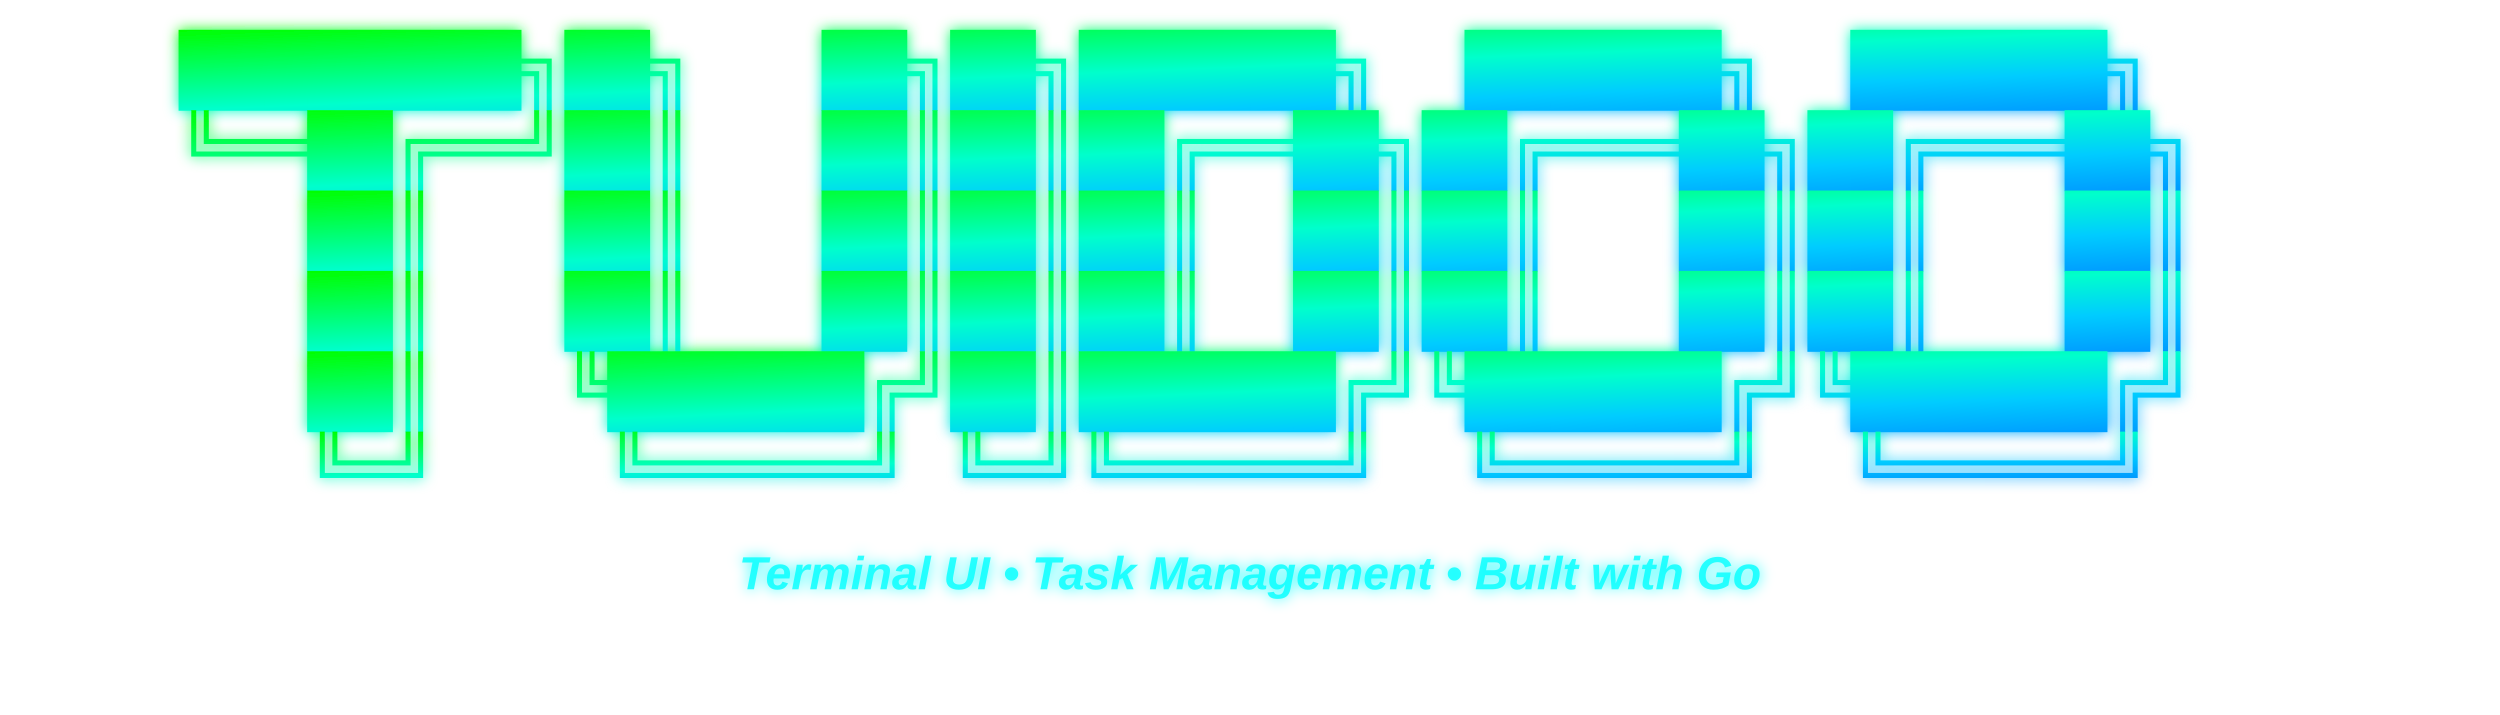
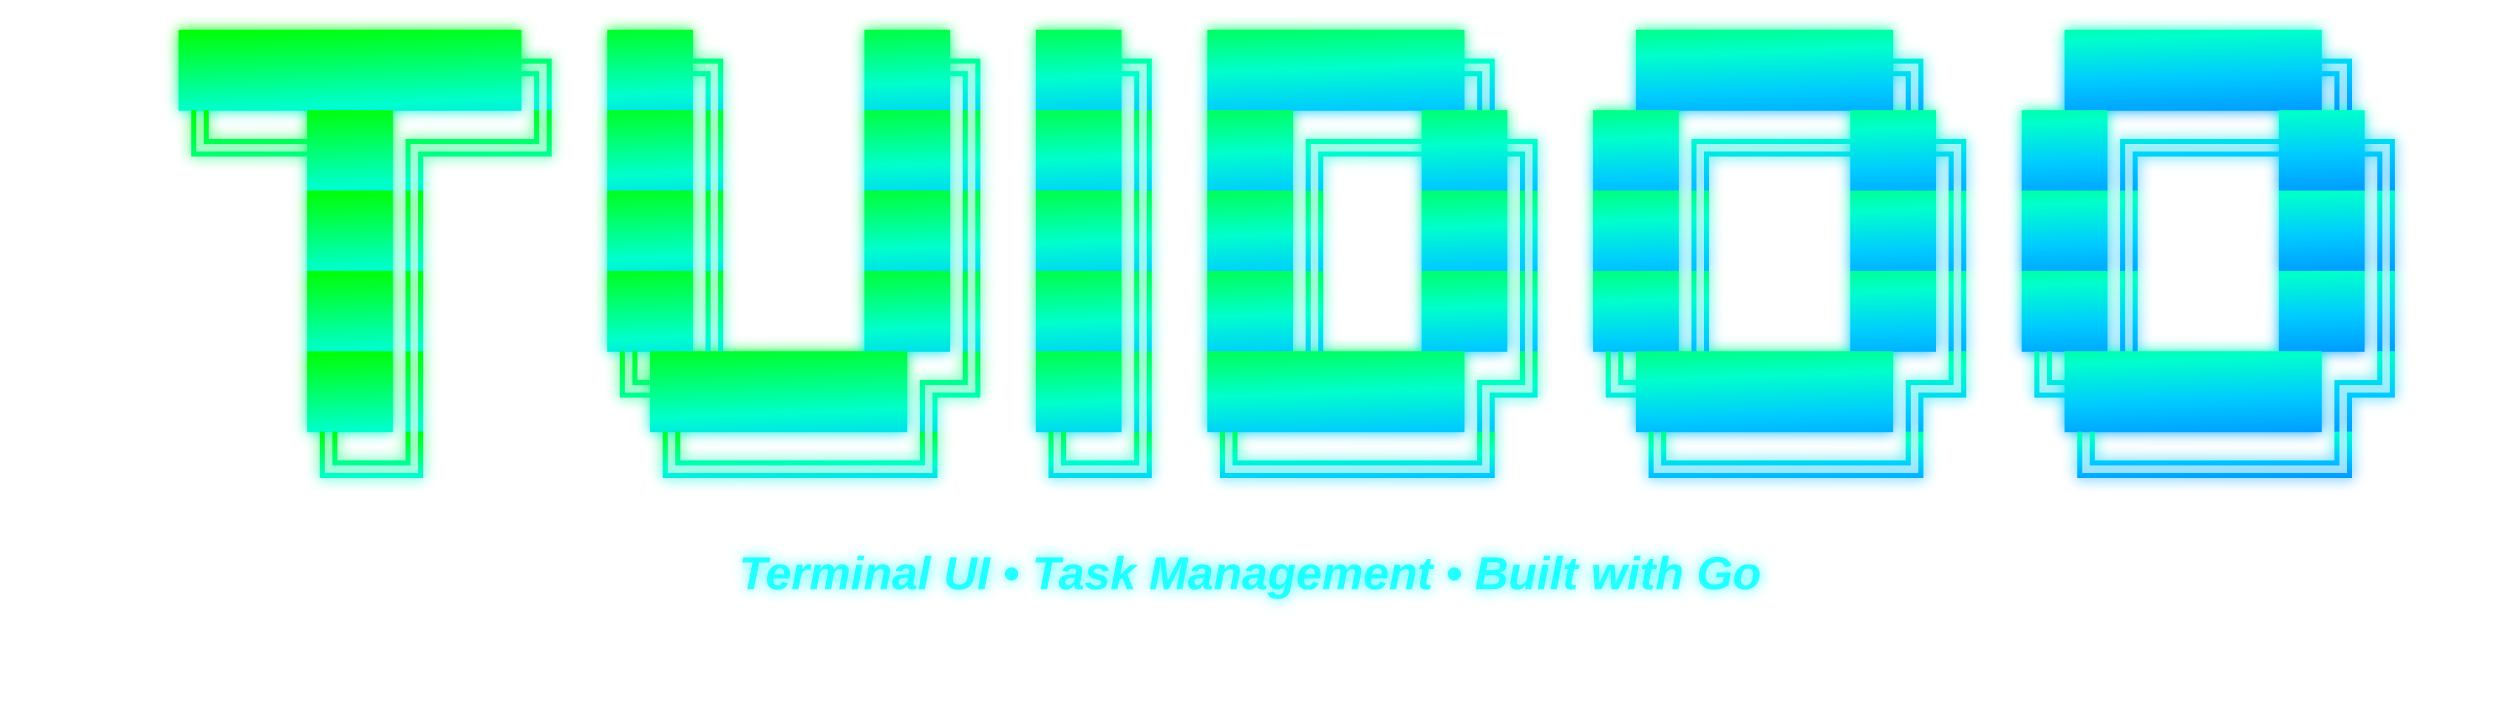
<svg xmlns="http://www.w3.org/2000/svg" viewBox="0 0 1400 400">
  <defs>
    <style>
            .ascii-text {
            font-family: 'Courier New', 'Consolas', 'Monaco', monospace;
            font-size: 40px;
            font-weight: bold;
            white-space: pre;
            letter-spacing: 0;
            }
            .subtitle {
            font-family: 'Arial', sans-serif;
            font-size: 26px;
            font-style: italic;
            fill: #00FFFF;
            opacity: 0.8;
            }
        </style>
    <linearGradient id="gradient" x1="0%" y1="0%" x2="100%" y2="100%">
      <stop offset="0%" style="stop-color:#00FF00;stop-opacity:1" />
      <stop offset="25%" style="stop-color:#00FF66;stop-opacity:1" />
      <stop offset="50%" style="stop-color:#00FFCC;stop-opacity:1" />
      <stop offset="75%" style="stop-color:#00CCFF;stop-opacity:1" />
      <stop offset="100%" style="stop-color:#0099FF;stop-opacity:1" />
    </linearGradient>
    <filter id="glow">
      <feGaussianBlur stdDeviation="4" result="coloredBlur" />
      <feMerge>
        <feMergeNode in="coloredBlur" />
        <feMergeNode in="SourceGraphic" />
      </feMerge>
    </filter>
  </defs>
  <g transform="translate(100, 0)" class="ascii-text" text-anchor="start" fill="url(#gradient)" filter="url(#glow)">
-     <text x="0" y="50" xml:space="preserve">████████╗██╗   ██╗██╗██████╗  ██████╗  ██████╗</text>
-     <text x="0" y="95" xml:space="preserve">╚══██╔══╝██║   ██║██║██╔══██╗██╔═══██╗██╔═══██╗</text>
-     <text x="0" y="140" xml:space="preserve">   ██║   ██║   ██║██║██║  ██║██║   ██║██║   ██║</text>
-     <text x="0" y="185" xml:space="preserve">   ██║   ██║   ██║██║██║  ██║██║   ██║██║   ██║</text>
-     <text x="0" y="230" xml:space="preserve">   ██║   ╚██████╔╝██║██████╔╝╚██████╔╝╚██████╔╝</text>
-     <text x="0" y="275" xml:space="preserve">   ╚═╝    ╚═════╝ ╚═╝╚═════╝  ╚═════╝  ╚═════╝</text>
+     <text x="0" y="50" xml:space="preserve">████████╗ ██╗   ██╗ ██╗ ██████╗   ██████╗   ██████╗</text>
+     <text x="0" y="95" xml:space="preserve">╚══██╔══╝ ██║   ██║ ██║ ██╔══██╗ ██╔═══██╗ ██╔═══██╗</text>
+     <text x="48" y="140" xml:space="preserve"> ██║    ██║   ██║ ██║ ██║  ██║ ██║   ██║ ██║   ██║</text>
+     <text x="48" y="185" xml:space="preserve"> ██║    ██║   ██║ ██║ ██║  ██║ ██║   ██║ ██║   ██║</text>
+     <text x="48" y="230" xml:space="preserve"> ██║    ╚██████╔╝ ██║ ██████╔╝ ╚██████╔╝ ╚██████╔╝</text>
+     <text x="48" y="275" xml:space="preserve"> ╚═╝     ╚═════╝  ╚═╝ ╚═════╝   ╚═════╝   ╚═════╝</text>
    <text x="600" y="330" class="subtitle" text-anchor="middle">Terminal UI • Task Management • Built with Go</text>
  </g>
</svg>
